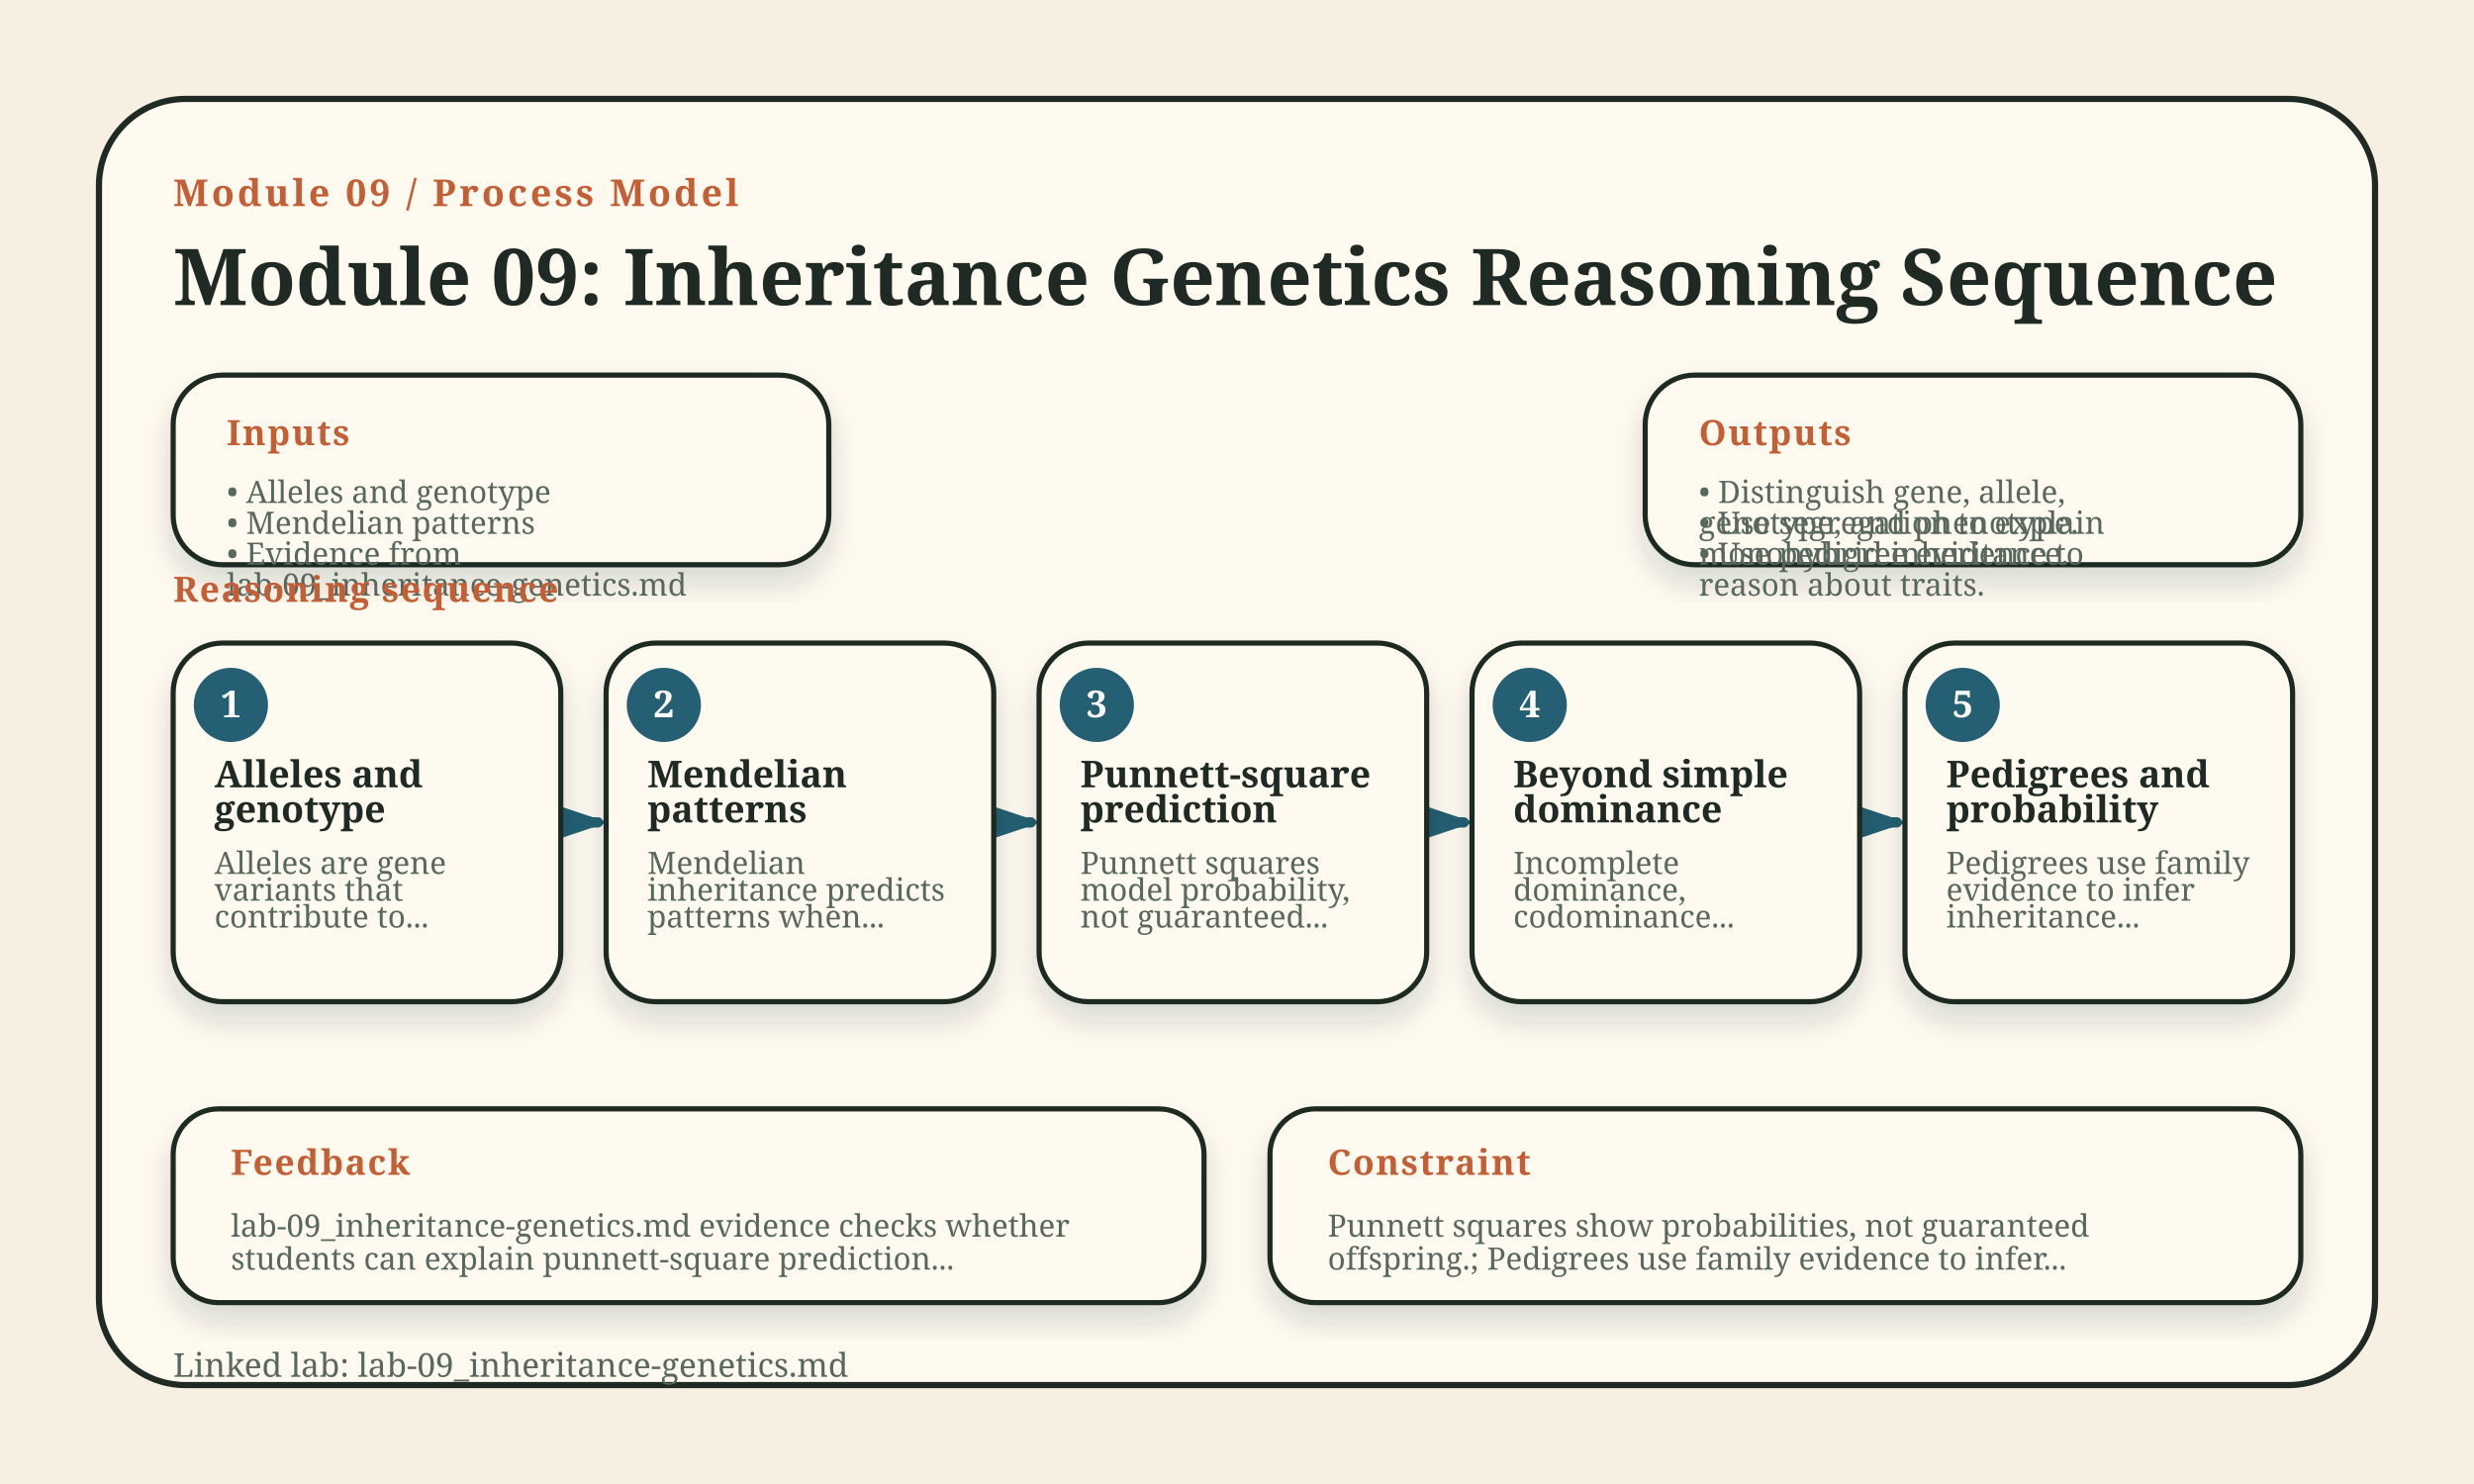
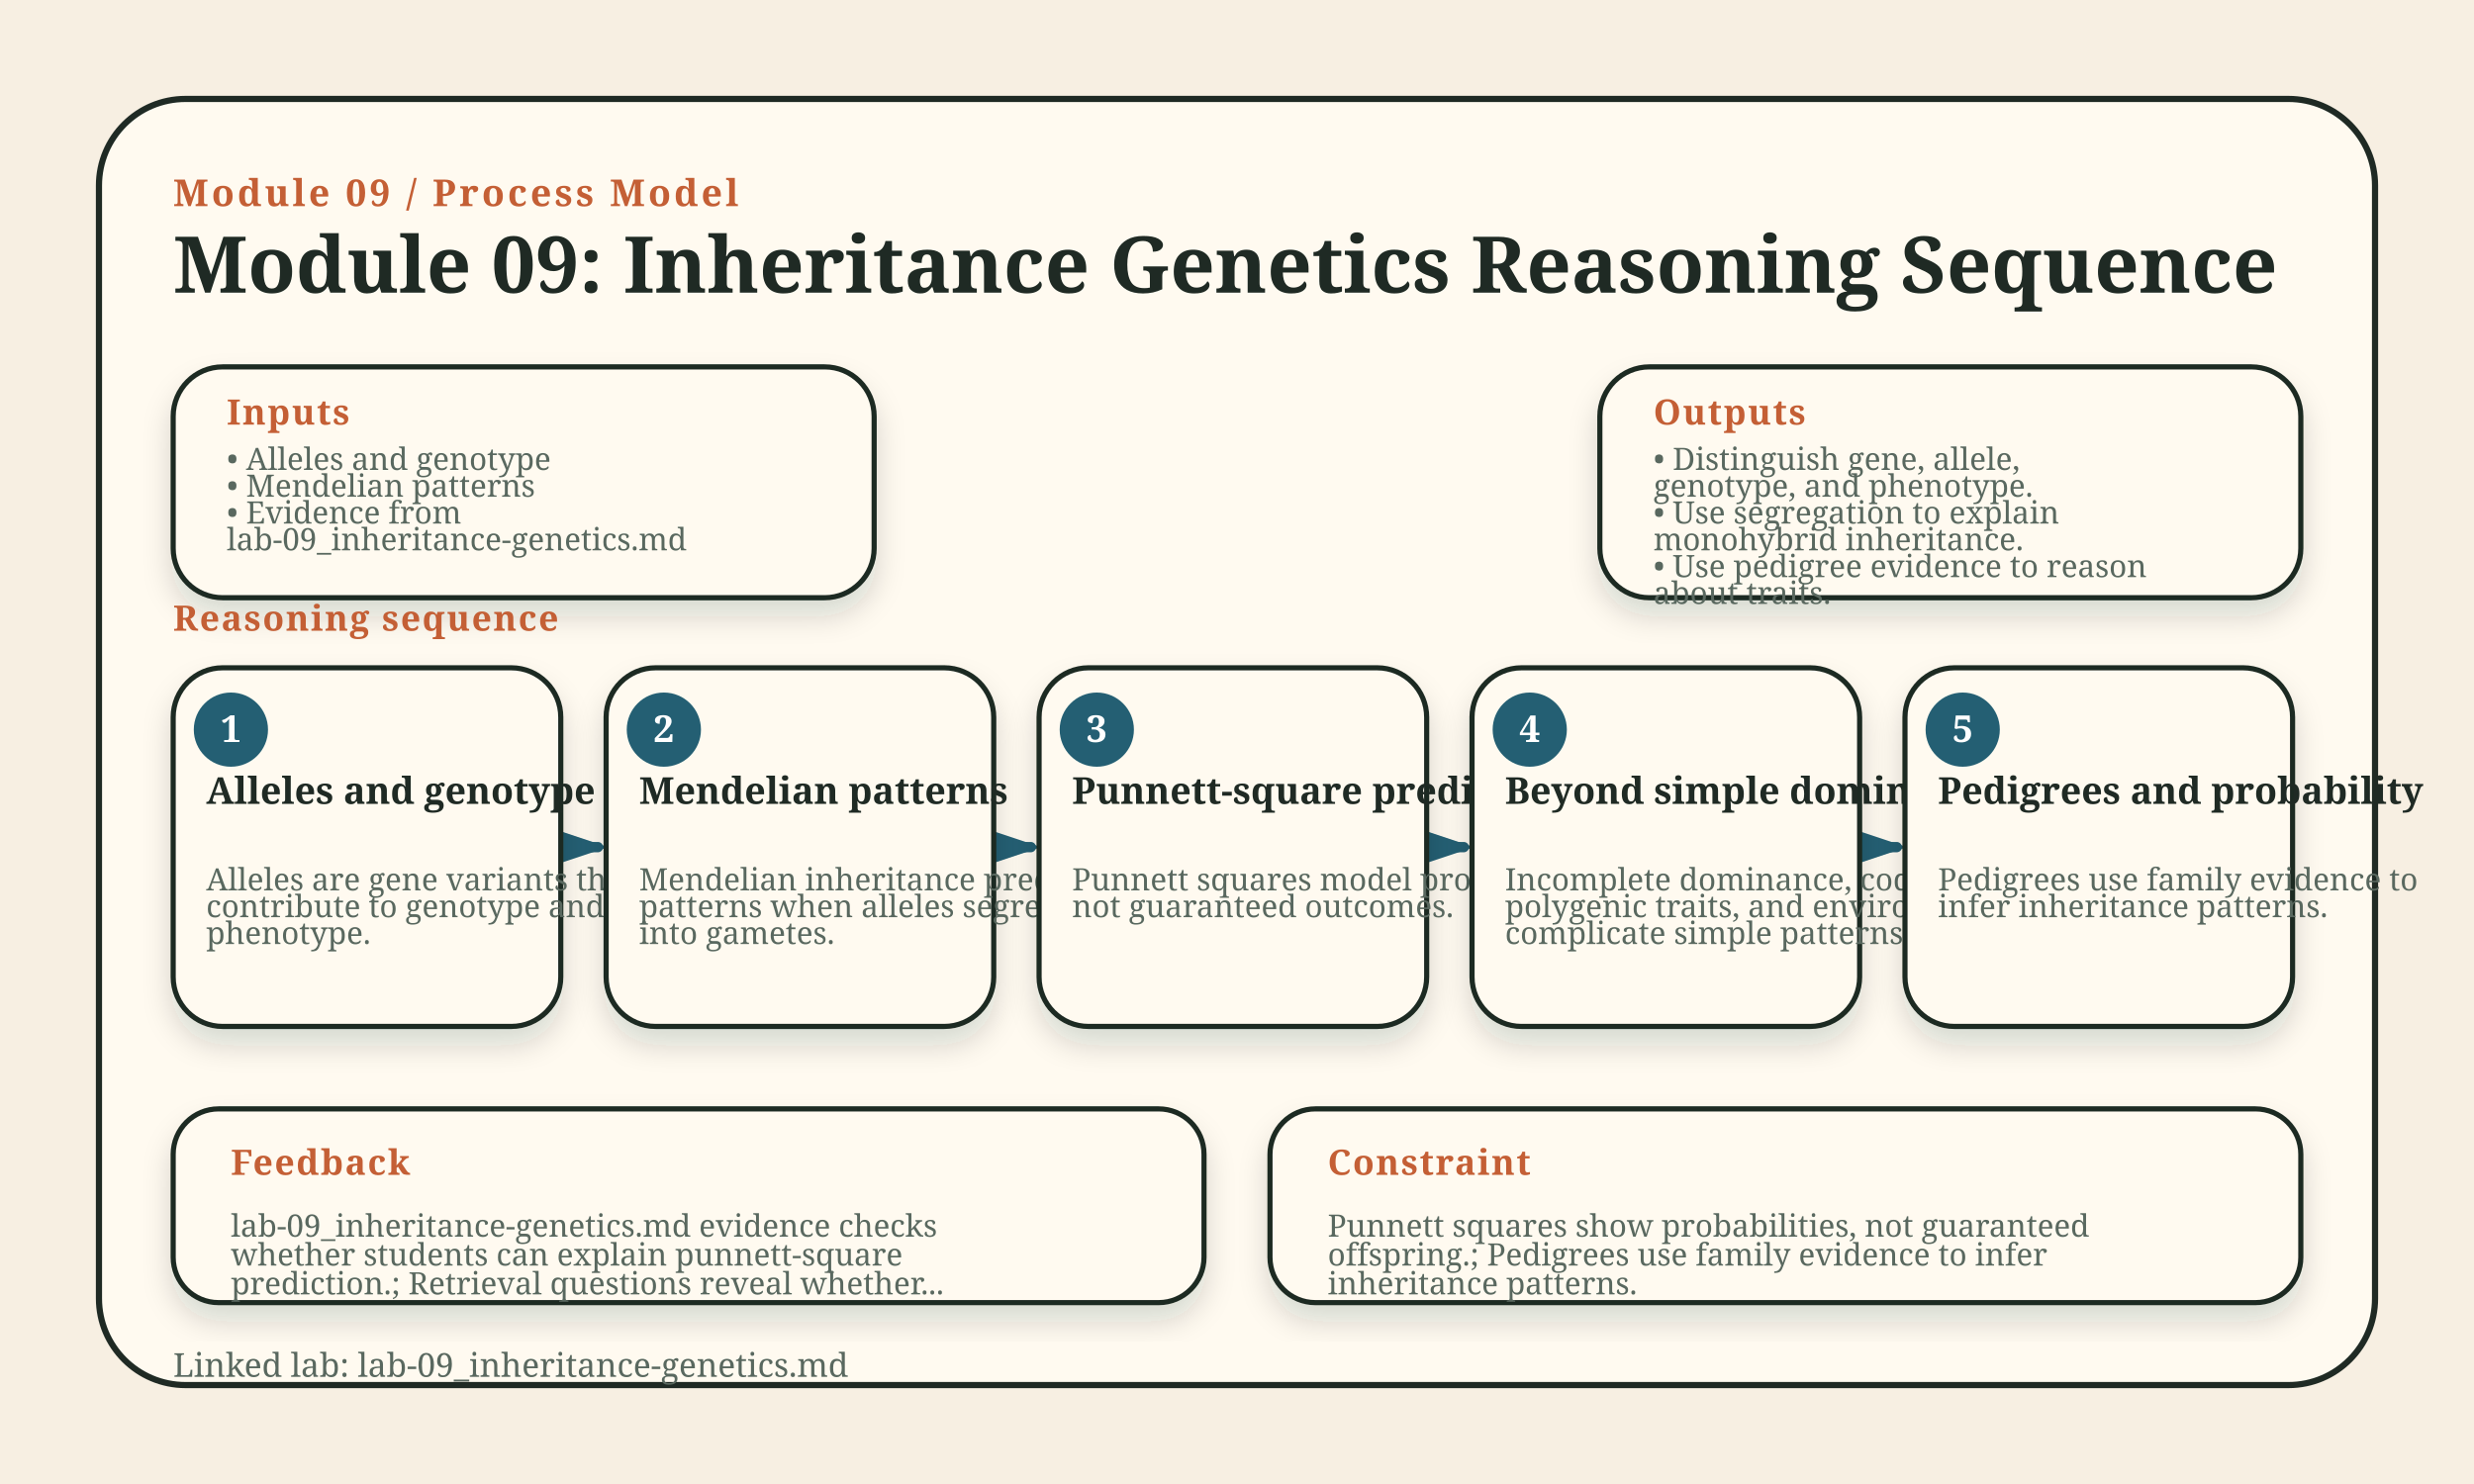
<svg xmlns="http://www.w3.org/2000/svg" width="1200" height="720" viewBox="0 0 1200 720" role="img" aria-label="Module 09: Inheritance Genetics Reasoning Sequence">
  <style>
    .bg { fill: #f7efe2; }
    .halo { fill: url(#wash); opacity: 0.92; }
    .frame { fill: #fffaf0; stroke: #1f2a24; stroke-width: 3; }
    .eyebrow { fill: #c45f35; font: 800 18px Georgia, serif; letter-spacing: 1.5px; text-transform: uppercase; }
    .title-text { fill: #1f2a24; font: 800 38px Georgia, serif; }
    .footer { fill: #59685f; font: 16px Georgia, serif; }
    .claim-card, .side-card, .feedback-card, .prompt-card, .routine-card, .stage-card-bg { fill: #fffaf0; stroke: #1f2a24; stroke-width: 2.5; filter: url(#shadow); }
    .claim-kicker, .card-kicker { fill: #c45f35; font: 800 17px Georgia, serif; letter-spacing: 0.8px; text-transform: uppercase; }
    .claim-text { fill: #1f2a24; font: 700 25px Georgia, serif; }
    .node { fill: #fffaf0; stroke: #245f73; stroke-width: 3; filter: url(#shadow); }
    .node-claim { stroke: #c45f35; }
    .node-mechanism { stroke: #245f73; }
    .node-evidence { stroke: #567d46; }
    .node-vocabulary { stroke: #8067a9; }
    .node-application { stroke: #b26b2f; }
    .node-revision { stroke: #8a4351; }
    .cluster-pill { stroke: none; opacity: 0.92; }
    .cluster-claim { fill: #c45f35; }
    .cluster-mechanism { fill: #245f73; }
    .cluster-evidence { fill: #6d9c57; }
    .cluster-vocabulary { fill: #9b83c6; }
    .cluster-application { fill: #d28942; }
    .cluster-revision { fill: #b85d70; }
    .cluster-label, .legend-text { fill: white; font: 800 11px Georgia, serif; letter-spacing: 1px; text-transform: uppercase; }
    .node-label { fill: #1f2a24; font: 800 20px Georgia, serif; }
    .node-detail { fill: #59685f; font: 14px Georgia, serif; }
    .edge { stroke: #c45f35; stroke-width: 4; stroke-linecap: round; opacity: 0.72; marker-end: url(#arrowhead); }
-     .edge-label { fill: #c45f35; font: 700 13px Georgia, serif; text-anchor: middle; paint-order: stroke; stroke: #f7efe2; stroke-width: 4; }
+     .edge-label { fill: #c45f35; font: 700 12px Georgia, serif; text-anchor: middle; paint-order: stroke; stroke: #f7efe2; stroke-width: 5; }
    .stage-dot { fill: #245f73; }
    .stage-num { fill: white; font: 900 18px Georgia, serif; }
    .stage-label { fill: #1f2a24; font: 800 18px Georgia, serif; }
    .stage-detail, .mini-text, .check-text { fill: #59685f; font: 15px Georgia, serif; }
    .arrow { fill: none; stroke: #245f73; stroke-width: 5; stroke-linecap: round; marker-end: url(#arrowhead); }
    .prompt-text { fill: #1f2a24; font: 700 17px Georgia, serif; }
    .routine-text { fill: #1f2a24; font: 700 16px Georgia, serif; }
    .retrieval-step-strip { fill: #fffaf0; stroke: #245f73; stroke-width: 2; opacity: 0.96; }
    .palette-high-design { fill: #c45f35; }
    @media print { .claim-card, .side-card, .feedback-card, .prompt-card, .routine-card, .node, .stage-card-bg { filter: none; } }
    </style>
  <defs>
    <linearGradient id="wash" x1="0" x2="1" y1="0" y2="1">
      <stop offset="0" stop-color="#fffaf0" />
      <stop offset="1" stop-color="#245f73" stop-opacity="0.18" />
    </linearGradient>
    <filter id="shadow" x="-20%" y="-20%" width="140%" height="140%">
      <feDropShadow dx="0" dy="8" stdDeviation="7" flood-color="#1f2a24" flood-opacity="0.16" />
    </filter>
    <marker id="arrowhead" markerWidth="12" markerHeight="8" refX="11" refY="4" orient="auto">
      <polygon points="0 0, 12 4, 0 8" fill="#245f73" />
    </marker>
  </defs>
  <rect class="bg" width="1200" height="720" />
  <rect x="48" y="48" width="1104" height="624" rx="42" class="frame" />
  <text x="84" y="100" class="eyebrow">Module 09 / Process Model</text>
-   <text x="84" y="148" class="title-text">Module 09: Inheritance Genetics Reasoning Sequence</text>
-   <rect x="84" y="182" width="318" height="92" rx="24" class="side-card" />
-   <text x="110" y="216" class="card-kicker">Inputs</text>
-   <text x="110.0" y="244.0" class="mini-text">
+   <text x="84.0" y="142.0" class="title-text">
+     <tspan x="84.0" dy="0">Module 09: Inheritance Genetics Reasoning Sequence</tspan>
+   </text>
+   <rect x="84" y="178" width="340" height="112" rx="24" class="side-card" />
+   <text x="110" y="206" class="card-kicker">Inputs</text>
+   <text x="110.0" y="228.0" class="mini-text">
    <tspan x="110.0" dy="0">• Alleles and genotype</tspan>
  </text>
-   <text x="110.0" y="259.0" class="mini-text">
+   <text x="110.0" y="241.0" class="mini-text">
    <tspan x="110.0" dy="0">• Mendelian patterns</tspan>
  </text>
-   <text x="110.0" y="274.0" class="mini-text">
+   <text x="110.0" y="254.0" class="mini-text">
    <tspan x="110.0" dy="0">• Evidence from</tspan>
-     <tspan x="110.0" dy="15">lab-09_inheritance-genetics.md</tspan>
+     <tspan x="110.0" dy="13">lab-09_inheritance-genetics.md</tspan>
  </text>
-   <rect x="798" y="182" width="318" height="92" rx="24" class="side-card" />
-   <text x="824" y="216" class="card-kicker">Outputs</text>
-   <text x="824.0" y="244.0" class="mini-text">
-     <tspan x="824.0" dy="0">• Distinguish gene, allele,</tspan>
-     <tspan x="824.0" dy="15">genotype, and phenotype.</tspan>
+   <rect x="776" y="178" width="340" height="112" rx="24" class="side-card" />
+   <text x="802" y="206" class="card-kicker">Outputs</text>
+   <text x="802.0" y="228.0" class="mini-text">
+     <tspan x="802.0" dy="0">• Distinguish gene, allele,</tspan>
+     <tspan x="802.0" dy="13">genotype, and phenotype.</tspan>
  </text>
-   <text x="824.0" y="259.0" class="mini-text">
-     <tspan x="824.0" dy="0">• Use segregation to explain</tspan>
-     <tspan x="824.0" dy="15">monohybrid inheritance.</tspan>
+   <text x="802.0" y="254.0" class="mini-text">
+     <tspan x="802.0" dy="0">• Use segregation to explain</tspan>
+     <tspan x="802.0" dy="13">monohybrid inheritance.</tspan>
  </text>
-   <text x="824.0" y="274.0" class="mini-text">
-     <tspan x="824.0" dy="0">• Use pedigree evidence to</tspan>
-     <tspan x="824.0" dy="15">reason about traits.</tspan>
+   <text x="802.0" y="280.0" class="mini-text">
+     <tspan x="802.0" dy="0">• Use pedigree evidence to reason</tspan>
+     <tspan x="802.0" dy="13">about traits.</tspan>
  </text>
-   <text x="84" y="292" class="card-kicker">Reasoning sequence</text>
-   <path d="M 276.0 399.0 L 290.0 399.0" class="arrow" />
-   <path d="M 486.0 399.0 L 500.0 399.0" class="arrow" />
-   <path d="M 696.0 399.0 L 710.0 399.0" class="arrow" />
-   <path d="M 906.0 399.0 L 920.0 399.0" class="arrow" />
+   <text x="84" y="306" class="card-kicker">Reasoning sequence</text>
+   <path d="M 276.0 411.0 L 290.0 411.0" class="arrow" />
+   <path d="M 486.0 411.0 L 500.0 411.0" class="arrow" />
+   <path d="M 696.0 411.0 L 710.0 411.0" class="arrow" />
+   <path d="M 906.0 411.0 L 920.0 411.0" class="arrow" />
  <g class="stage-card">
-     <rect x="84.0" y="312.0" width="188" height="174" rx="24" class="stage-card-bg" />
-     <circle cx="112.0" cy="342.0" r="18" class="stage-dot" />
-     <text x="112.0" y="348.0" class="stage-num" text-anchor="middle">1</text>
-     <text x="104.0" y="382.0" class="stage-label">
-       <tspan x="104.0" dy="0">Alleles and</tspan>
-       <tspan x="104.0" dy="17">genotype</tspan>
+     <rect x="84.0" y="324.0" width="188" height="174" rx="24" class="stage-card-bg" />
+     <circle cx="112.0" cy="354.0" r="18" class="stage-dot" />
+     <text x="112.0" y="360.0" class="stage-num" text-anchor="middle">1</text>
+     <text x="100.0" y="390.0" class="stage-label">
+       <tspan x="100.0" dy="0">Alleles and genotype</tspan>
    </text>
-     <text x="104.0" y="424.0" class="stage-detail">
-       <tspan x="104.0" dy="0">Alleles are gene</tspan>
-       <tspan x="104.0" dy="13">variants that</tspan>
-       <tspan x="104.0" dy="13">contribute to...</tspan>
+     <text x="100.0" y="432.0" class="stage-detail">
+       <tspan x="100.0" dy="0">Alleles are gene variants that</tspan>
+       <tspan x="100.0" dy="13">contribute to genotype and</tspan>
+       <tspan x="100.0" dy="13">phenotype.</tspan>
    </text>
  </g>
  <g class="stage-card">
-     <rect x="294.0" y="312.0" width="188" height="174" rx="24" class="stage-card-bg" />
-     <circle cx="322.0" cy="342.0" r="18" class="stage-dot" />
-     <text x="322.0" y="348.0" class="stage-num" text-anchor="middle">2</text>
-     <text x="314.0" y="382.0" class="stage-label">
-       <tspan x="314.0" dy="0">Mendelian</tspan>
-       <tspan x="314.0" dy="17">patterns</tspan>
+     <rect x="294.0" y="324.0" width="188" height="174" rx="24" class="stage-card-bg" />
+     <circle cx="322.0" cy="354.0" r="18" class="stage-dot" />
+     <text x="322.0" y="360.0" class="stage-num" text-anchor="middle">2</text>
+     <text x="310.0" y="390.0" class="stage-label">
+       <tspan x="310.0" dy="0">Mendelian patterns</tspan>
    </text>
-     <text x="314.0" y="424.0" class="stage-detail">
-       <tspan x="314.0" dy="0">Mendelian</tspan>
-       <tspan x="314.0" dy="13">inheritance predicts</tspan>
-       <tspan x="314.0" dy="13">patterns when...</tspan>
+     <text x="310.0" y="432.0" class="stage-detail">
+       <tspan x="310.0" dy="0">Mendelian inheritance predicts</tspan>
+       <tspan x="310.0" dy="13">patterns when alleles segregate</tspan>
+       <tspan x="310.0" dy="13">into gametes.</tspan>
    </text>
  </g>
  <g class="stage-card">
-     <rect x="504.0" y="312.0" width="188" height="174" rx="24" class="stage-card-bg" />
-     <circle cx="532.0" cy="342.0" r="18" class="stage-dot" />
-     <text x="532.0" y="348.0" class="stage-num" text-anchor="middle">3</text>
-     <text x="524.0" y="382.0" class="stage-label">
-       <tspan x="524.0" dy="0">Punnett-square</tspan>
-       <tspan x="524.0" dy="17">prediction</tspan>
+     <rect x="504.0" y="324.0" width="188" height="174" rx="24" class="stage-card-bg" />
+     <circle cx="532.0" cy="354.0" r="18" class="stage-dot" />
+     <text x="532.0" y="360.0" class="stage-num" text-anchor="middle">3</text>
+     <text x="520.0" y="390.0" class="stage-label">
+       <tspan x="520.0" dy="0">Punnett-square prediction</tspan>
    </text>
-     <text x="524.0" y="424.0" class="stage-detail">
-       <tspan x="524.0" dy="0">Punnett squares</tspan>
-       <tspan x="524.0" dy="13">model probability,</tspan>
-       <tspan x="524.0" dy="13">not guaranteed...</tspan>
+     <text x="520.0" y="432.0" class="stage-detail">
+       <tspan x="520.0" dy="0">Punnett squares model probability,</tspan>
+       <tspan x="520.0" dy="13">not guaranteed outcomes.</tspan>
    </text>
  </g>
  <g class="stage-card">
-     <rect x="714.0" y="312.0" width="188" height="174" rx="24" class="stage-card-bg" />
-     <circle cx="742.0" cy="342.0" r="18" class="stage-dot" />
-     <text x="742.0" y="348.0" class="stage-num" text-anchor="middle">4</text>
-     <text x="734.0" y="382.0" class="stage-label">
-       <tspan x="734.0" dy="0">Beyond simple</tspan>
-       <tspan x="734.0" dy="17">dominance</tspan>
+     <rect x="714.0" y="324.0" width="188" height="174" rx="24" class="stage-card-bg" />
+     <circle cx="742.0" cy="354.0" r="18" class="stage-dot" />
+     <text x="742.0" y="360.0" class="stage-num" text-anchor="middle">4</text>
+     <text x="730.0" y="390.0" class="stage-label">
+       <tspan x="730.0" dy="0">Beyond simple dominance</tspan>
    </text>
-     <text x="734.0" y="424.0" class="stage-detail">
-       <tspan x="734.0" dy="0">Incomplete</tspan>
-       <tspan x="734.0" dy="13">dominance,</tspan>
-       <tspan x="734.0" dy="13">codominance...</tspan>
+     <text x="730.0" y="432.0" class="stage-detail">
+       <tspan x="730.0" dy="0">Incomplete dominance, codominance,</tspan>
+       <tspan x="730.0" dy="13">polygenic traits, and environment</tspan>
+       <tspan x="730.0" dy="13">complicate simple patterns.</tspan>
    </text>
  </g>
  <g class="stage-card">
-     <rect x="924.0" y="312.0" width="188" height="174" rx="24" class="stage-card-bg" />
-     <circle cx="952.0" cy="342.0" r="18" class="stage-dot" />
-     <text x="952.0" y="348.0" class="stage-num" text-anchor="middle">5</text>
-     <text x="944.0" y="382.0" class="stage-label">
-       <tspan x="944.0" dy="0">Pedigrees and</tspan>
-       <tspan x="944.0" dy="17">probability</tspan>
+     <rect x="924.0" y="324.0" width="188" height="174" rx="24" class="stage-card-bg" />
+     <circle cx="952.0" cy="354.0" r="18" class="stage-dot" />
+     <text x="952.0" y="360.0" class="stage-num" text-anchor="middle">5</text>
+     <text x="940.0" y="390.0" class="stage-label">
+       <tspan x="940.0" dy="0">Pedigrees and probability</tspan>
    </text>
-     <text x="944.0" y="424.0" class="stage-detail">
-       <tspan x="944.0" dy="0">Pedigrees use family</tspan>
-       <tspan x="944.0" dy="13">evidence to infer</tspan>
-       <tspan x="944.0" dy="13">inheritance...</tspan>
+     <text x="940.0" y="432.0" class="stage-detail">
+       <tspan x="940.0" dy="0">Pedigrees use family evidence to</tspan>
+       <tspan x="940.0" dy="13">infer inheritance patterns.</tspan>
    </text>
  </g>
  <rect x="84" y="538" width="500" height="94" rx="22" class="feedback-card" />
  <text x="112" y="570" class="card-kicker">Feedback</text>
  <text x="112.0" y="600.0" class="mini-text">
-     <tspan x="112.0" dy="0">lab-09_inheritance-genetics.md evidence checks whether</tspan>
-     <tspan x="112.0" dy="16">students can explain punnett-square prediction...</tspan>
+     <tspan x="112.0" dy="0">lab-09_inheritance-genetics.md evidence checks</tspan>
+     <tspan x="112.0" dy="14">whether students can explain punnett-square</tspan>
+     <tspan x="112.0" dy="14">prediction.; Retrieval questions reveal whether...</tspan>
  </text>
  <rect x="616" y="538" width="500" height="94" rx="22" class="feedback-card" />
  <text x="644" y="570" class="card-kicker">Constraint</text>
  <text x="644.0" y="600.0" class="mini-text">
    <tspan x="644.0" dy="0">Punnett squares show probabilities, not guaranteed</tspan>
-     <tspan x="644.0" dy="16">offspring.; Pedigrees use family evidence to infer...</tspan>
+     <tspan x="644.0" dy="14">offspring.; Pedigrees use family evidence to infer</tspan>
+     <tspan x="644.0" dy="14">inheritance patterns.</tspan>
  </text>
  <text x="84" y="668" class="footer">Linked lab: lab-09_inheritance-genetics.md</text>
</svg>
